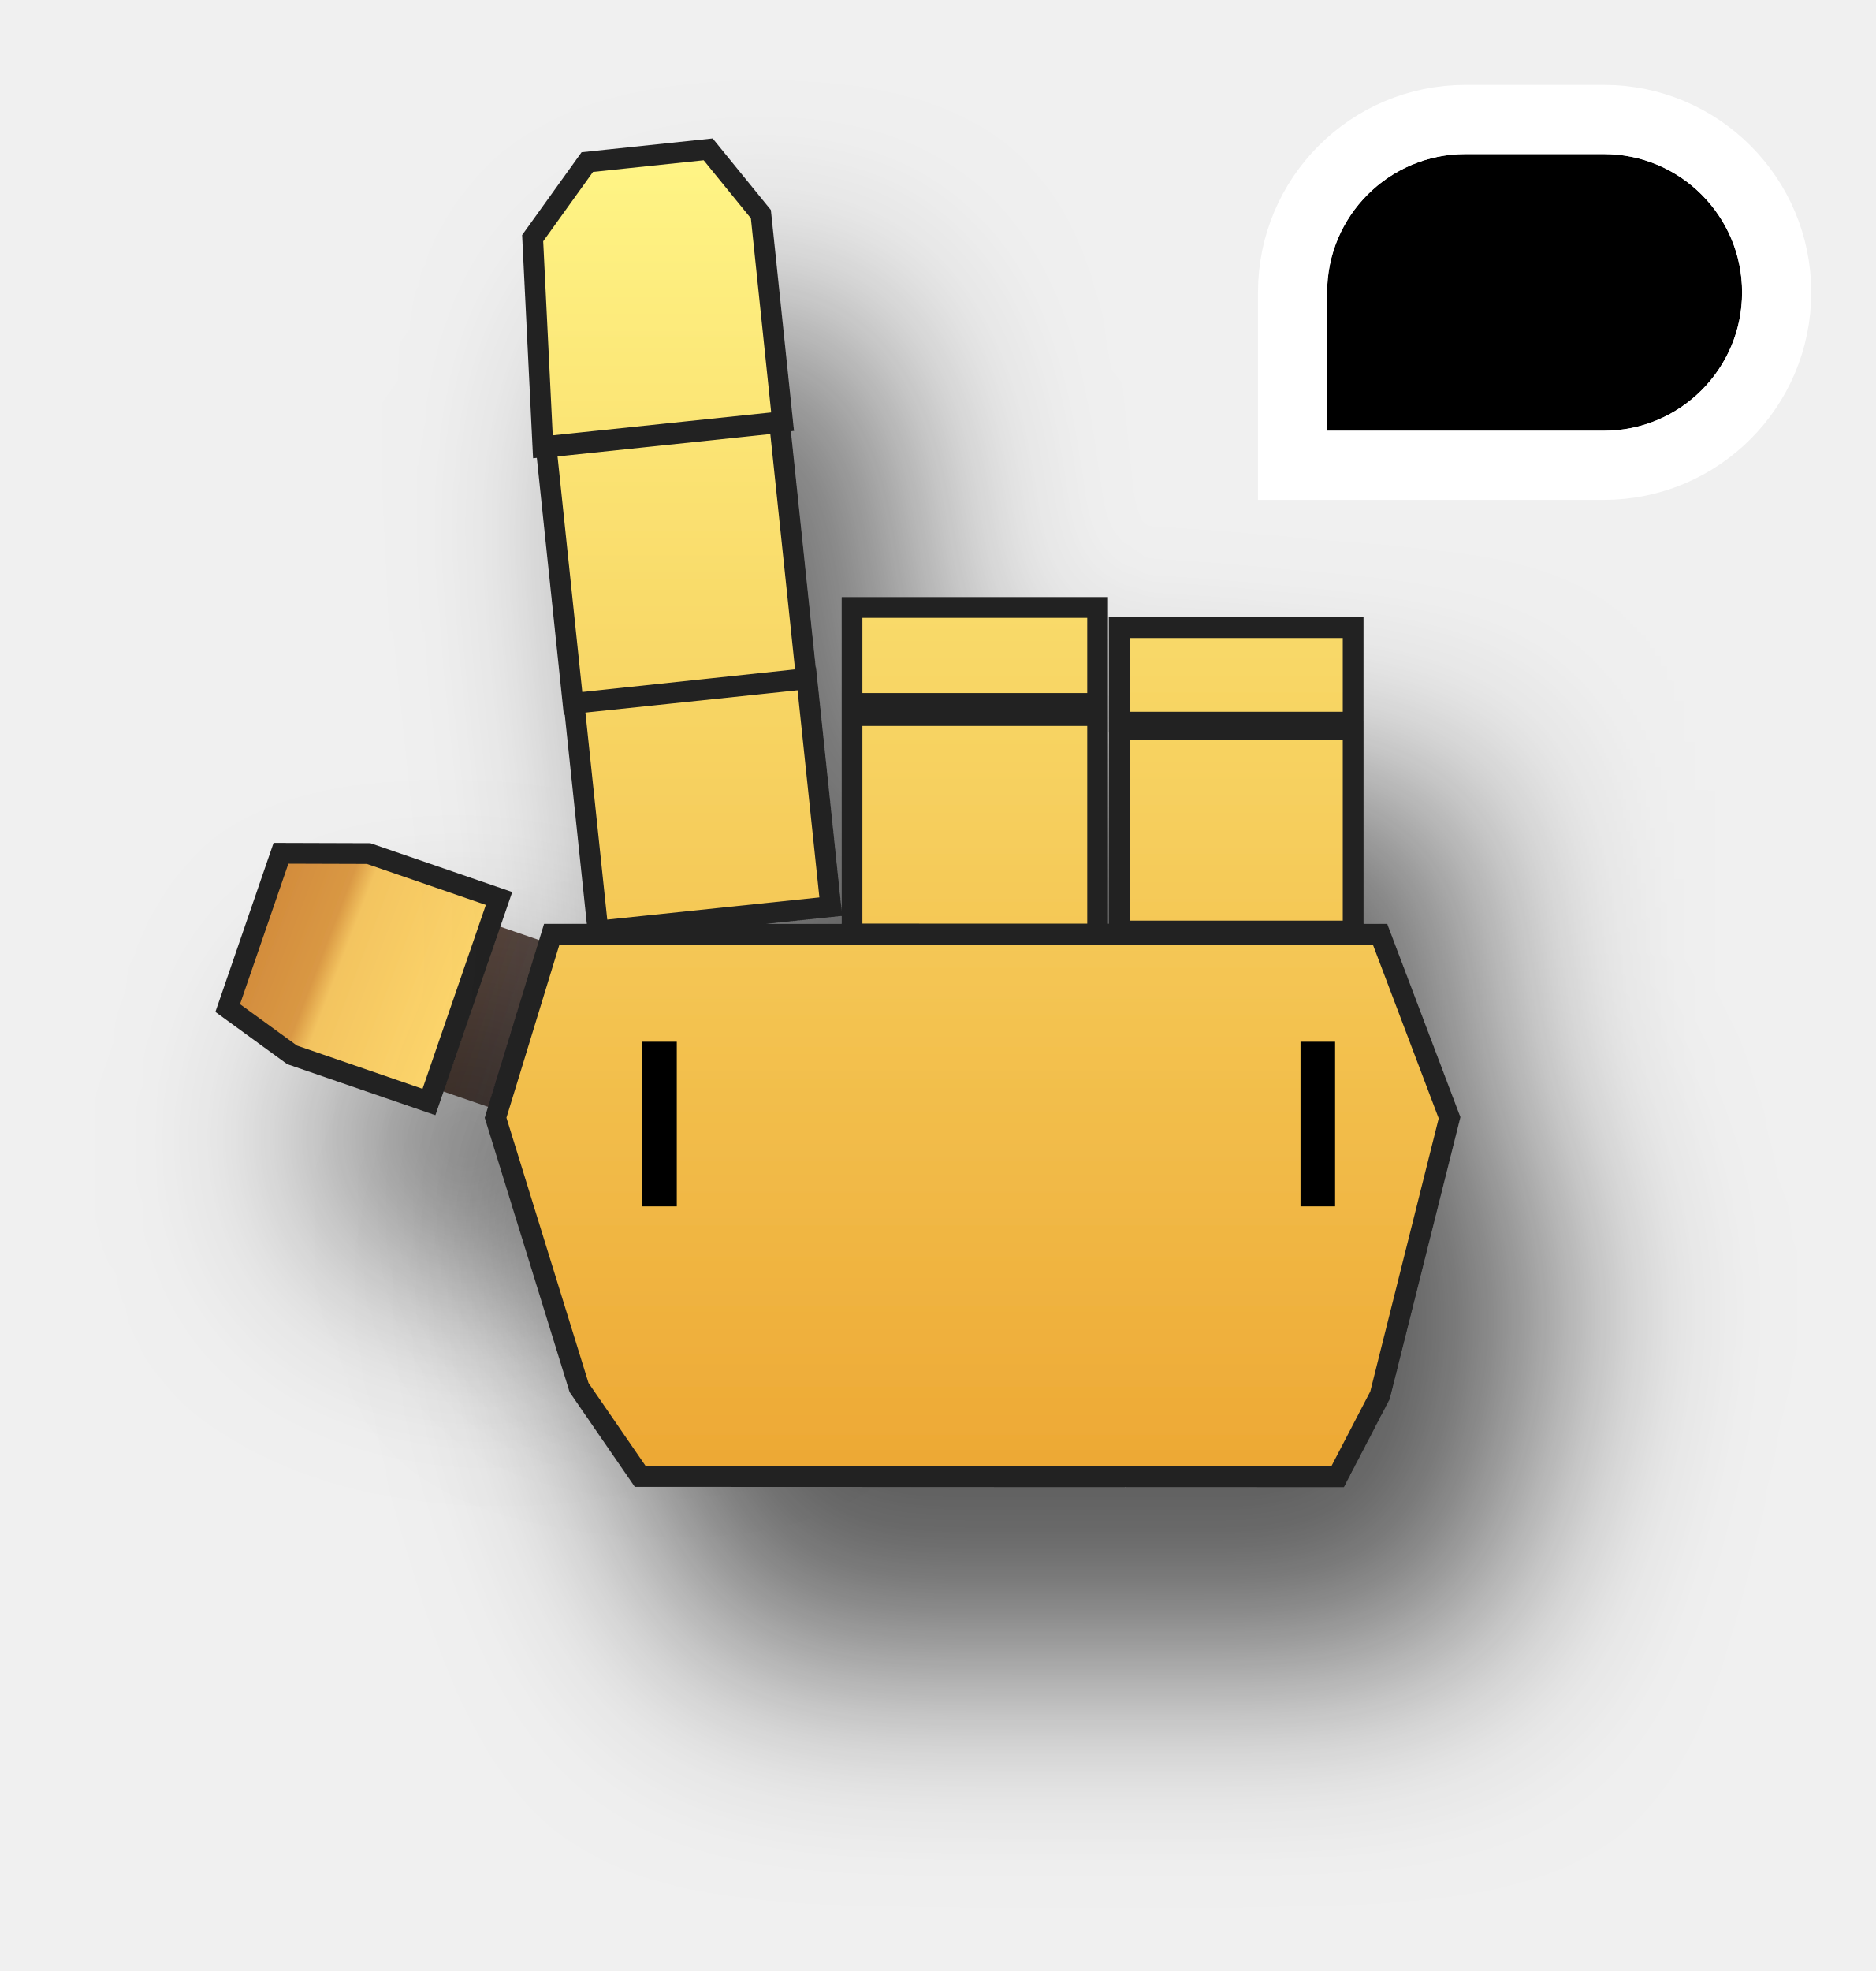
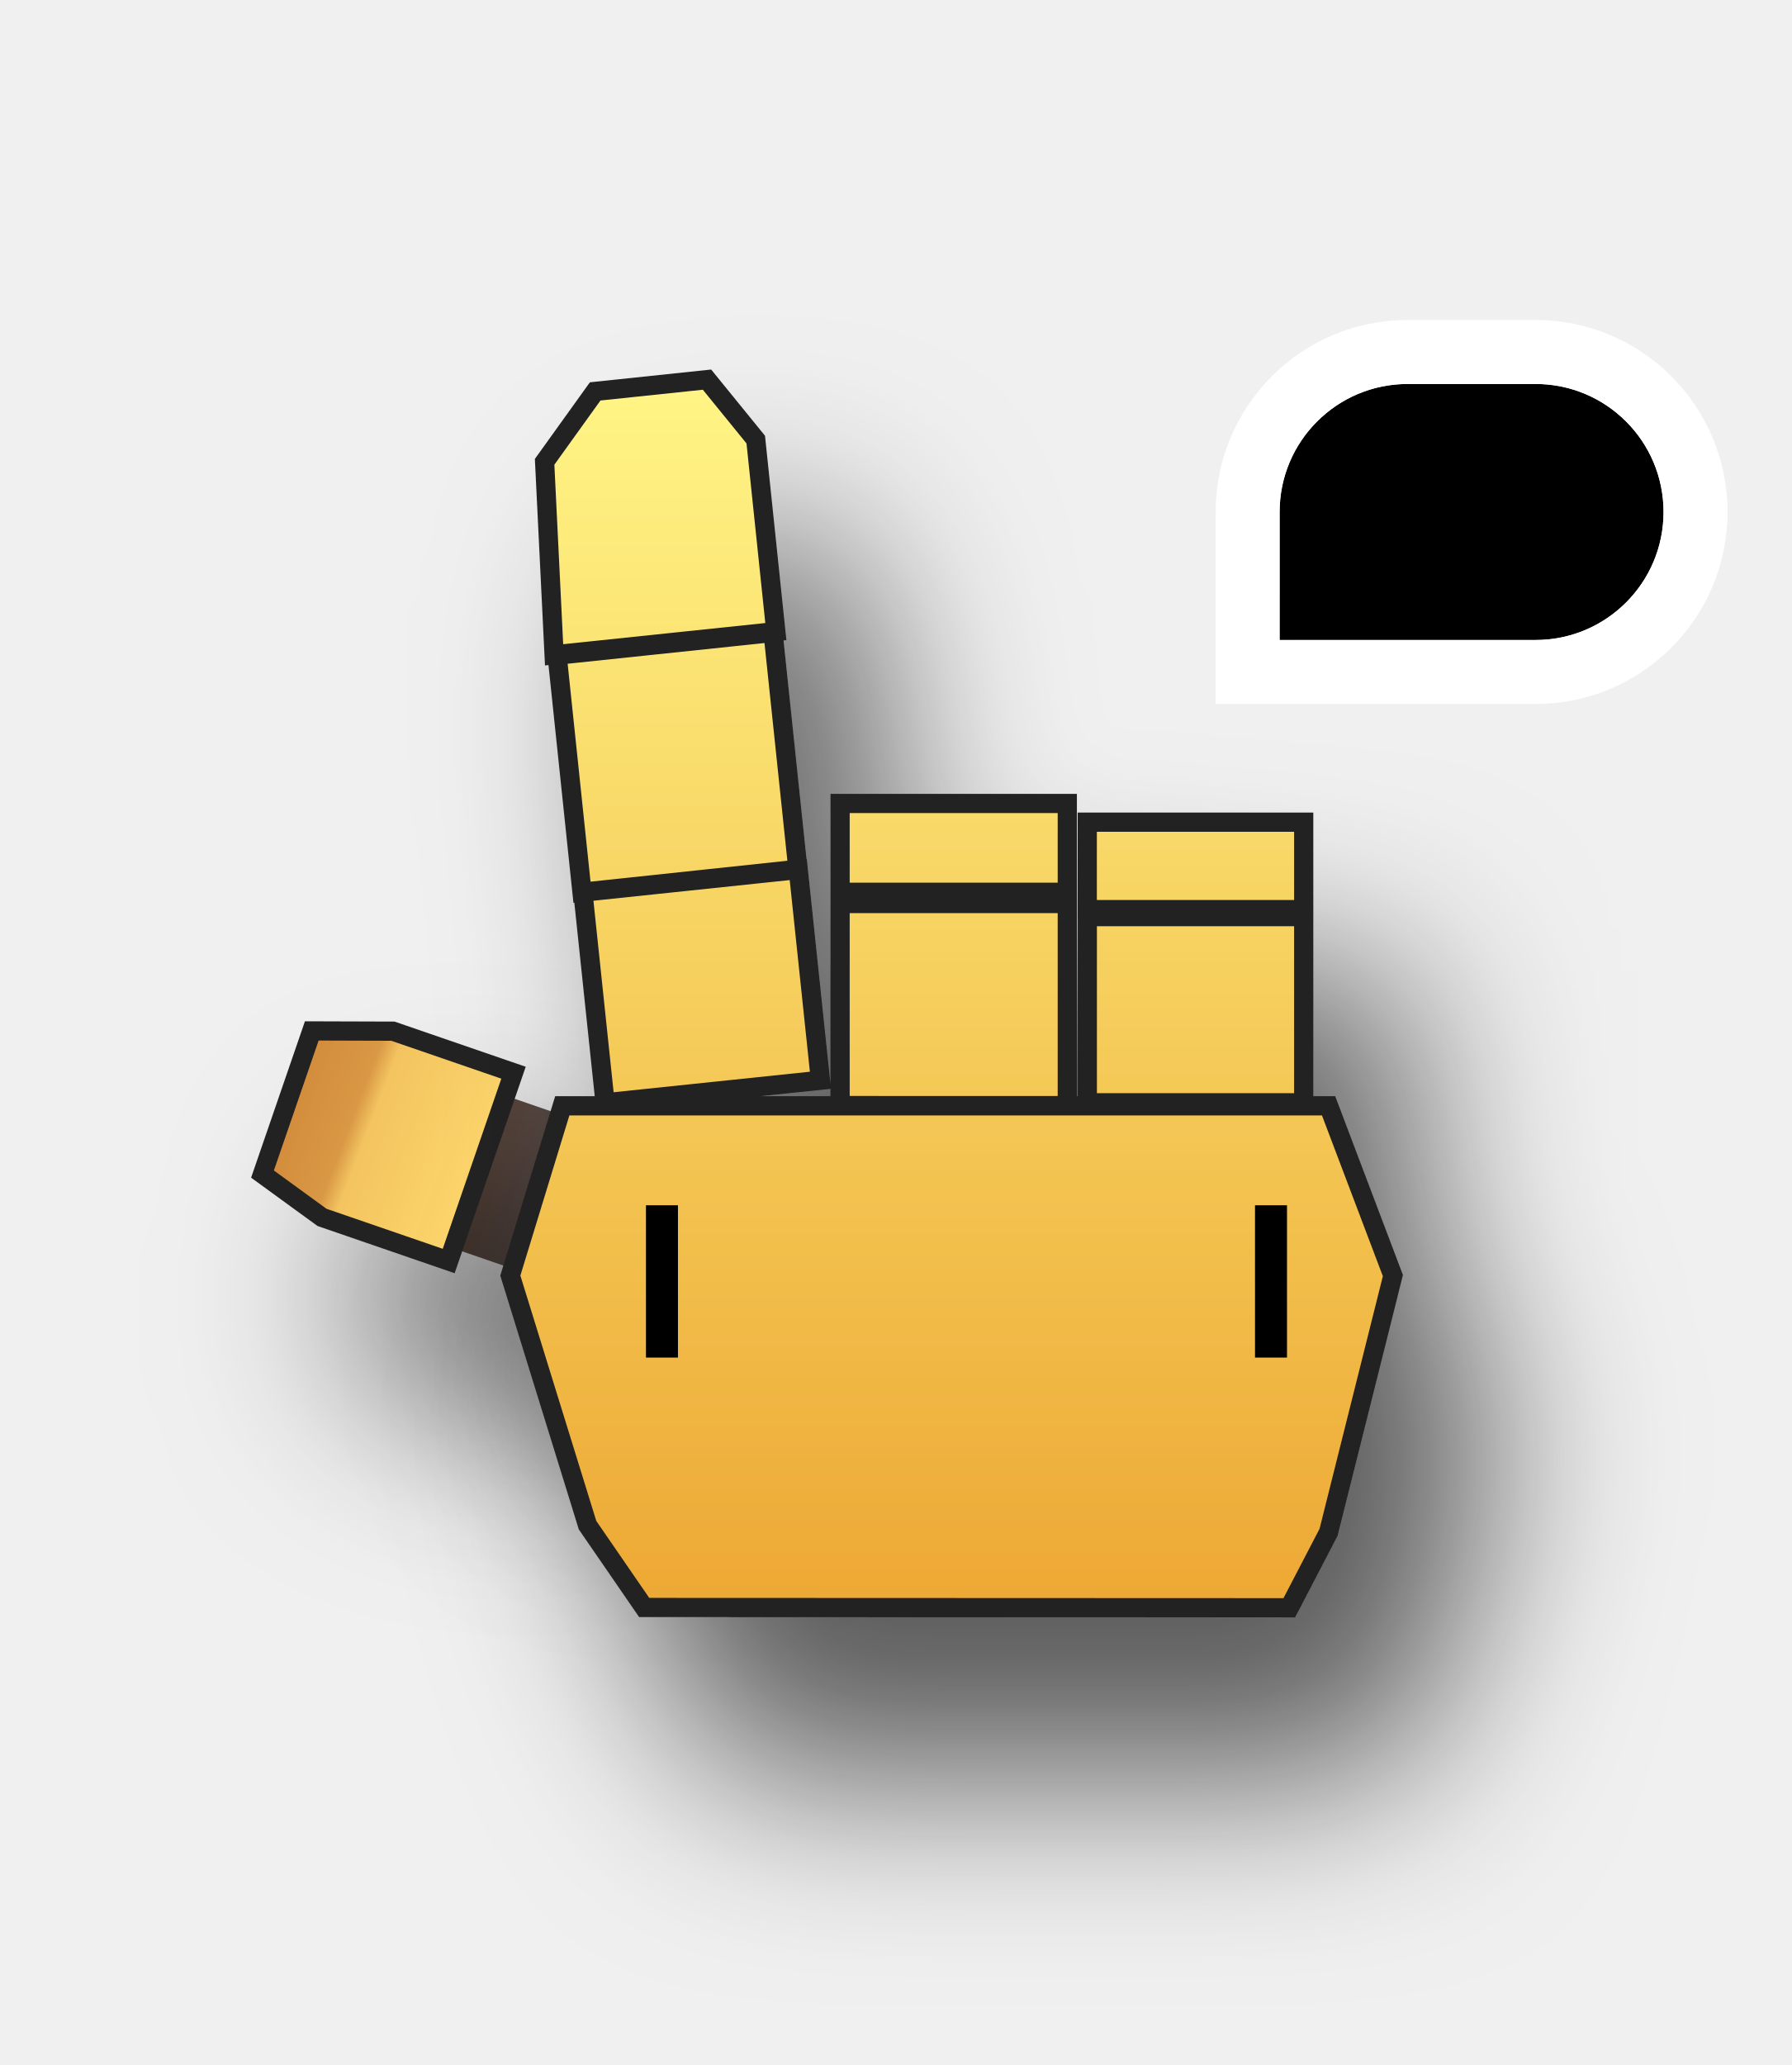
- <svg xmlns="http://www.w3.org/2000/svg" width="27.118" height="28.494" viewBox="0 0 27.118 28.494">
+ <svg xmlns="http://www.w3.org/2000/svg" width="28" height="32.267" viewBox="0 0 28 32.267">
  <defs>
    <linearGradient id="linear-gradient" x2="0.9" gradientUnits="objectBoundingBox">
      <stop offset="0" stop-color="#5a483e" />
      <stop offset="0.668" stop-color="#5f5351" />
      <stop offset="0.784" stop-color="#635d61" />
      <stop offset="1" stop-color="#645f65" />
    </linearGradient>
-     <filter id="Path_130" x="3.279" y="11.351" width="12.267" height="12.226" filterUnits="userSpaceOnUse">
+     <filter id="Path_130" x="4.089" y="15.123" width="12.267" height="12.226" filterUnits="userSpaceOnUse">
      <feOffset dx="1.5" dy="2.5" input="SourceAlpha" />
      <feGaussianBlur stdDeviation="1.5" result="blur" />
      <feFlood flood-opacity="0.62" />
      <feComposite operator="in" in2="blur" />
      <feComposite in="SourceGraphic" />
    </filter>
    <linearGradient id="linear-gradient-2" y1="0.5" x2="1" y2="0.533" gradientUnits="objectBoundingBox">
      <stop offset="0" stop-color="#d28b3c" />
      <stop offset="0.325" stop-color="#d99844" />
      <stop offset="0.419" stop-color="#f3c460" />
      <stop offset="1" stop-color="#fdd66b" />
    </linearGradient>
-     <filter id="Path_129" x="0" y="9.76" width="13.415" height="13.364" filterUnits="userSpaceOnUse">
+     <filter id="Path_129" x="0.809" y="13.533" width="13.415" height="13.364" filterUnits="userSpaceOnUse">
      <feOffset dx="1.5" dy="2.5" input="SourceAlpha" />
      <feGaussianBlur stdDeviation="1.5" result="blur-2" />
      <feFlood flood-opacity="0.62" />
      <feComposite operator="in" in2="blur-2" />
      <feComposite in="SourceGraphic" />
    </filter>
    <linearGradient id="linear-gradient-3" x1="0.5" y1="1" x2="0.5" gradientUnits="objectBoundingBox">
      <stop offset="0" stop-color="#eda834" />
      <stop offset="1" stop-color="#fff586" />
    </linearGradient>
-     <filter id="Union_6" x="4.01" y="0" width="23.108" height="28.494" filterUnits="userSpaceOnUse">
+     <filter id="Union_6" x="4.819" y="3.773" width="23.108" height="28.494" filterUnits="userSpaceOnUse">
      <feOffset dx="1.5" dy="2.5" input="SourceAlpha" />
      <feGaussianBlur stdDeviation="1.5" result="blur-3" />
      <feFlood flood-opacity="0.62" />
      <feComposite operator="in" in2="blur-3" />
      <feComposite in="SourceGraphic" />
    </filter>
-     <filter id="Rectangle_3" x="18.191" y="1.227" width="8" height="6" filterUnits="userSpaceOnUse">
+     <filter id="Rectangle_3" x="19" y="5" width="8" height="6" filterUnits="userSpaceOnUse">
      <feOffset input="SourceAlpha" />
      <feGaussianBlur stdDeviation="0.5" result="blur-4" />
      <feFlood flood-opacity="0.608" result="color" />
      <feComposite operator="out" in="SourceGraphic" in2="blur-4" />
      <feComposite operator="in" in="color" />
      <feComposite operator="in" in2="SourceGraphic" />
    </filter>
  </defs>
-   <g id="cursor-pointer-help" transform="translate(-126.054 -191.291)">
-     <g transform="matrix(1, 0, 0, 1, 126.05, 191.29)" filter="url(#Path_130)">
-       <path id="Path_130-2" data-name="Path 130" d="M0,2.521H2.587V0H0Z" transform="translate(7.1 13.35) rotate(19)" fill="url(#linear-gradient)" />
+   <g id="cursor-pointer-help" transform="translate(-125.244 -187.518)">
+     <g transform="matrix(1, 0, 0, 1, 125.24, 187.52)" filter="url(#Path_130)">
+       <path id="Path_130-2" data-name="Path 130" d="M0,2.521H2.587V0H0Z" transform="translate(7.91 17.12) rotate(19)" fill="url(#linear-gradient)" />
    </g>
-     <g transform="matrix(1, 0, 0, 1, 126.05, 191.29)" filter="url(#Path_129)">
-       <path id="Path_129-2" data-name="Path 129" d="M0,.409,1.2,0H3.194V3.112H1.1L0,2.775Z" transform="translate(4.2 11.95) rotate(19)" stroke="#212121" stroke-width="0.3" fill="url(#linear-gradient-2)" />
+     <g transform="matrix(1, 0, 0, 1, 125.24, 187.52)" filter="url(#Path_129)">
+       <path id="Path_129-2" data-name="Path 129" d="M0,.409,1.2,0H3.194V3.112H1.1L0,2.775Z" transform="translate(5.01 15.72) rotate(19)" stroke="#212121" stroke-width="0.3" fill="url(#linear-gradient-2)" />
    </g>
-     <g transform="matrix(1, 0, 0, 1, 126.05, 191.29)" filter="url(#Union_6)">
-       <path id="Union_6-2" data-name="Union 6" d="M2.092,19.186,1.207,17.9,0,14l.812-2.653H12.789L13.794,14l-1.005,4.01-.614,1.18Zm3.062-7.843V8.186H8.705v3.158ZM9.018,11.3V8.391H12.4V11.3ZM1.134,8.009,4.5,7.655l.347,3.293L1.481,11.3Zm7.883.272V6.915H12.4V8.281ZM5.154,8.01V6.623H8.705V8.01ZM.731,4.306l3.375-.355.389,3.7L1.12,8.01ZM.536,1.284l.79-1.1L3.074,0l.762.937.314,3L.684,4.3Z" transform="translate(7.17 2.16)" stroke="#212121" stroke-width="0.3" fill="url(#linear-gradient-3)" />
+     <g transform="matrix(1, 0, 0, 1, 125.24, 187.52)" filter="url(#Union_6)">
+       <path id="Union_6-2" data-name="Union 6" d="M2.092,19.186,1.207,17.9,0,14l.812-2.653H12.789L13.794,14l-1.005,4.01-.614,1.18Zm3.062-7.843V8.186H8.705v3.158ZM9.018,11.3V8.391H12.4V11.3ZM1.134,8.009,4.5,7.655l.347,3.293L1.481,11.3Zm7.883.272V6.915H12.4V8.281ZM5.154,8.01V6.623H8.705V8.01ZM.731,4.306l3.375-.355.389,3.7L1.12,8.01ZM.536,1.284l.79-1.1L3.074,0l.762.937.314,3L.684,4.3Z" transform="translate(7.98 5.93)" stroke="#212121" stroke-width="0.3" fill="url(#linear-gradient-3)" />
    </g>
    <line id="Line_1" data-name="Line 1" y2="2.38" transform="translate(135.59 206.351)" fill="none" stroke="#000" stroke-width="0.5" />
    <line id="Line_2" data-name="Line 2" y2="2.38" transform="translate(145.109 206.351)" fill="none" stroke="#000" stroke-width="0.5" />
    <g data-type="innerShadowGroup">
      <path id="Rectangle_3-2" data-name="Rectangle 3" d="M2,0H4A2,2,0,0,1,6,2V2A2,2,0,0,1,4,4H0A0,0,0,0,1,0,4V2A2,2,0,0,1,2,0Z" transform="translate(145.244 193.518)" />
-       <g transform="matrix(1, 0, 0, 1, 126.05, 191.29)" filter="url(#Rectangle_3)">
-         <path id="Rectangle_3-3" data-name="Rectangle 3" d="M2,0H4A2,2,0,0,1,6,2V2A2,2,0,0,1,4,4H0A0,0,0,0,1,0,4V2A2,2,0,0,1,2,0Z" transform="translate(19.19 2.23)" fill="#fff" />
+       <g transform="matrix(1, 0, 0, 1, 125.24, 187.52)" filter="url(#Rectangle_3)">
+         <path id="Rectangle_3-3" data-name="Rectangle 3" d="M2,0H4A2,2,0,0,1,6,2V2A2,2,0,0,1,4,4H0A0,0,0,0,1,0,4V2A2,2,0,0,1,2,0Z" transform="translate(20 6)" fill="#fff" />
      </g>
      <g id="Rectangle_3-4" data-name="Rectangle 3" transform="translate(145.244 193.518)" fill="none" stroke="#fff" stroke-width="1">
        <path d="M2,0H4A2,2,0,0,1,6,2V2A2,2,0,0,1,4,4H0A0,0,0,0,1,0,4V2A2,2,0,0,1,2,0Z" stroke="none" />
        <path d="M2-.5H4A2.5,2.5,0,0,1,6.5,2V2A2.5,2.5,0,0,1,4,4.5H-.5a0,0,0,0,1,0,0V2A2.5,2.5,0,0,1,2-.5Z" fill="none" />
      </g>
    </g>
+     <rect id="mask" width="28" height="29" transform="translate(125.244 187.518)" fill="rgba(255,255,255,0)" />
  </g>
</svg>
